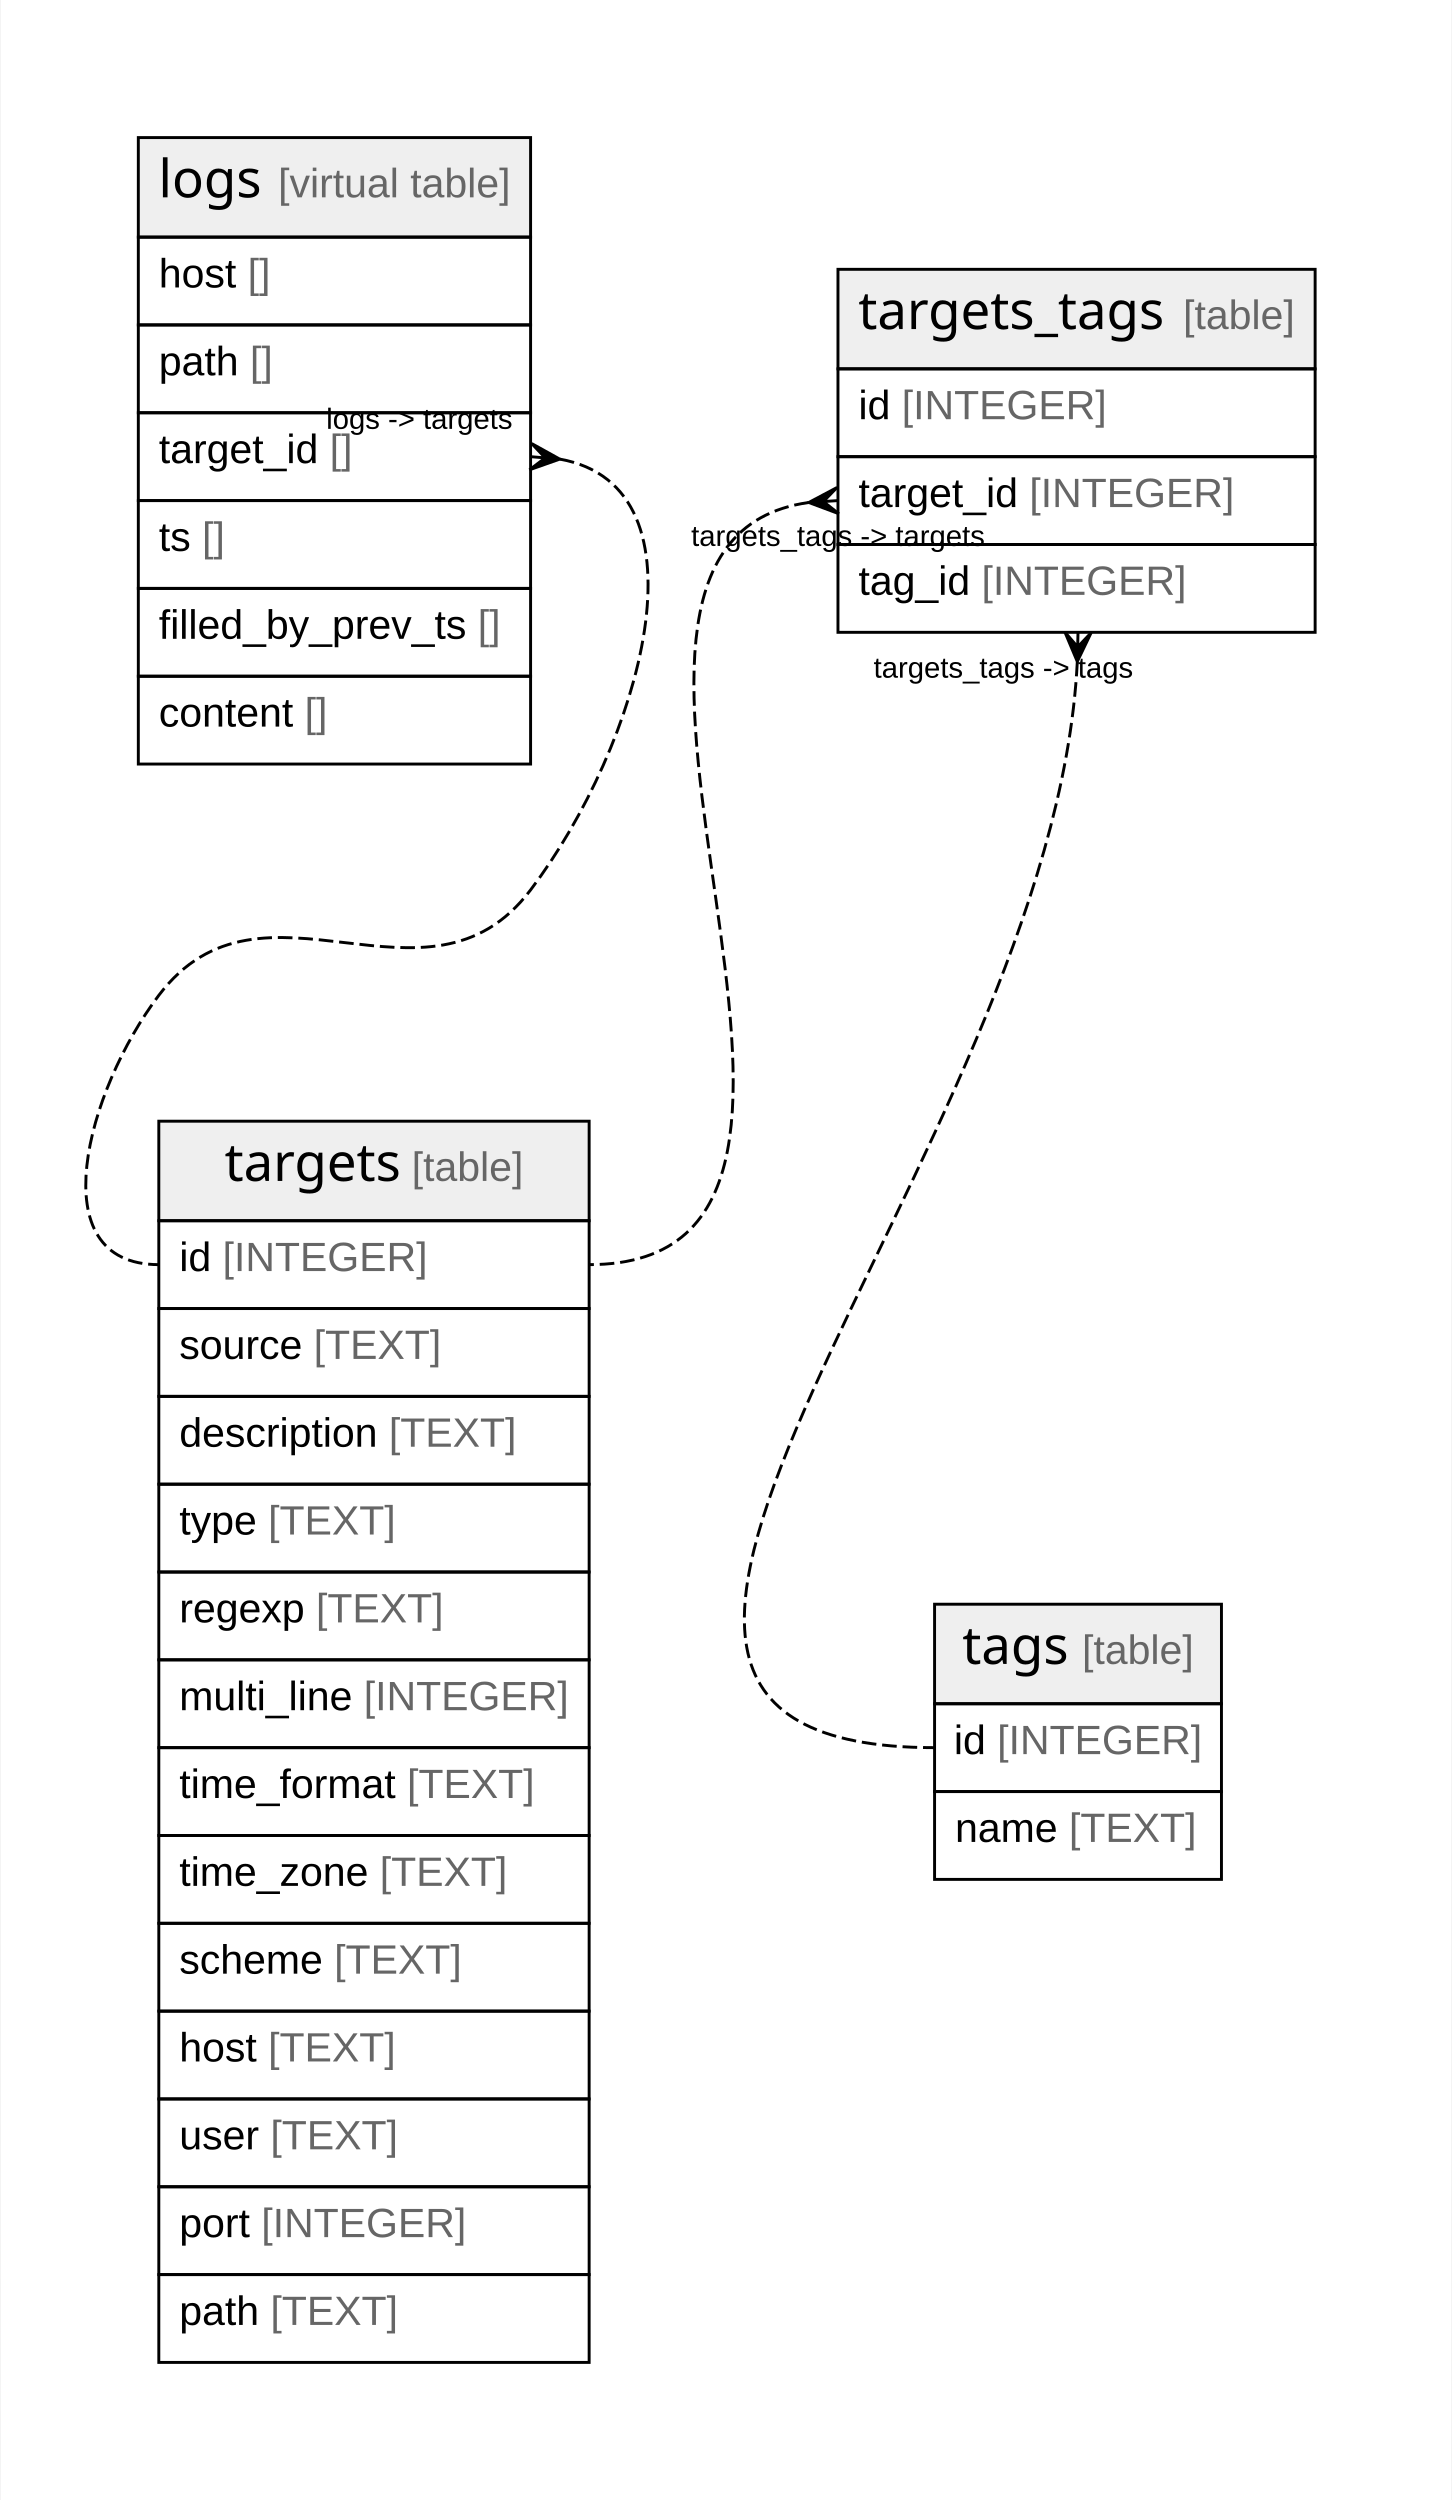
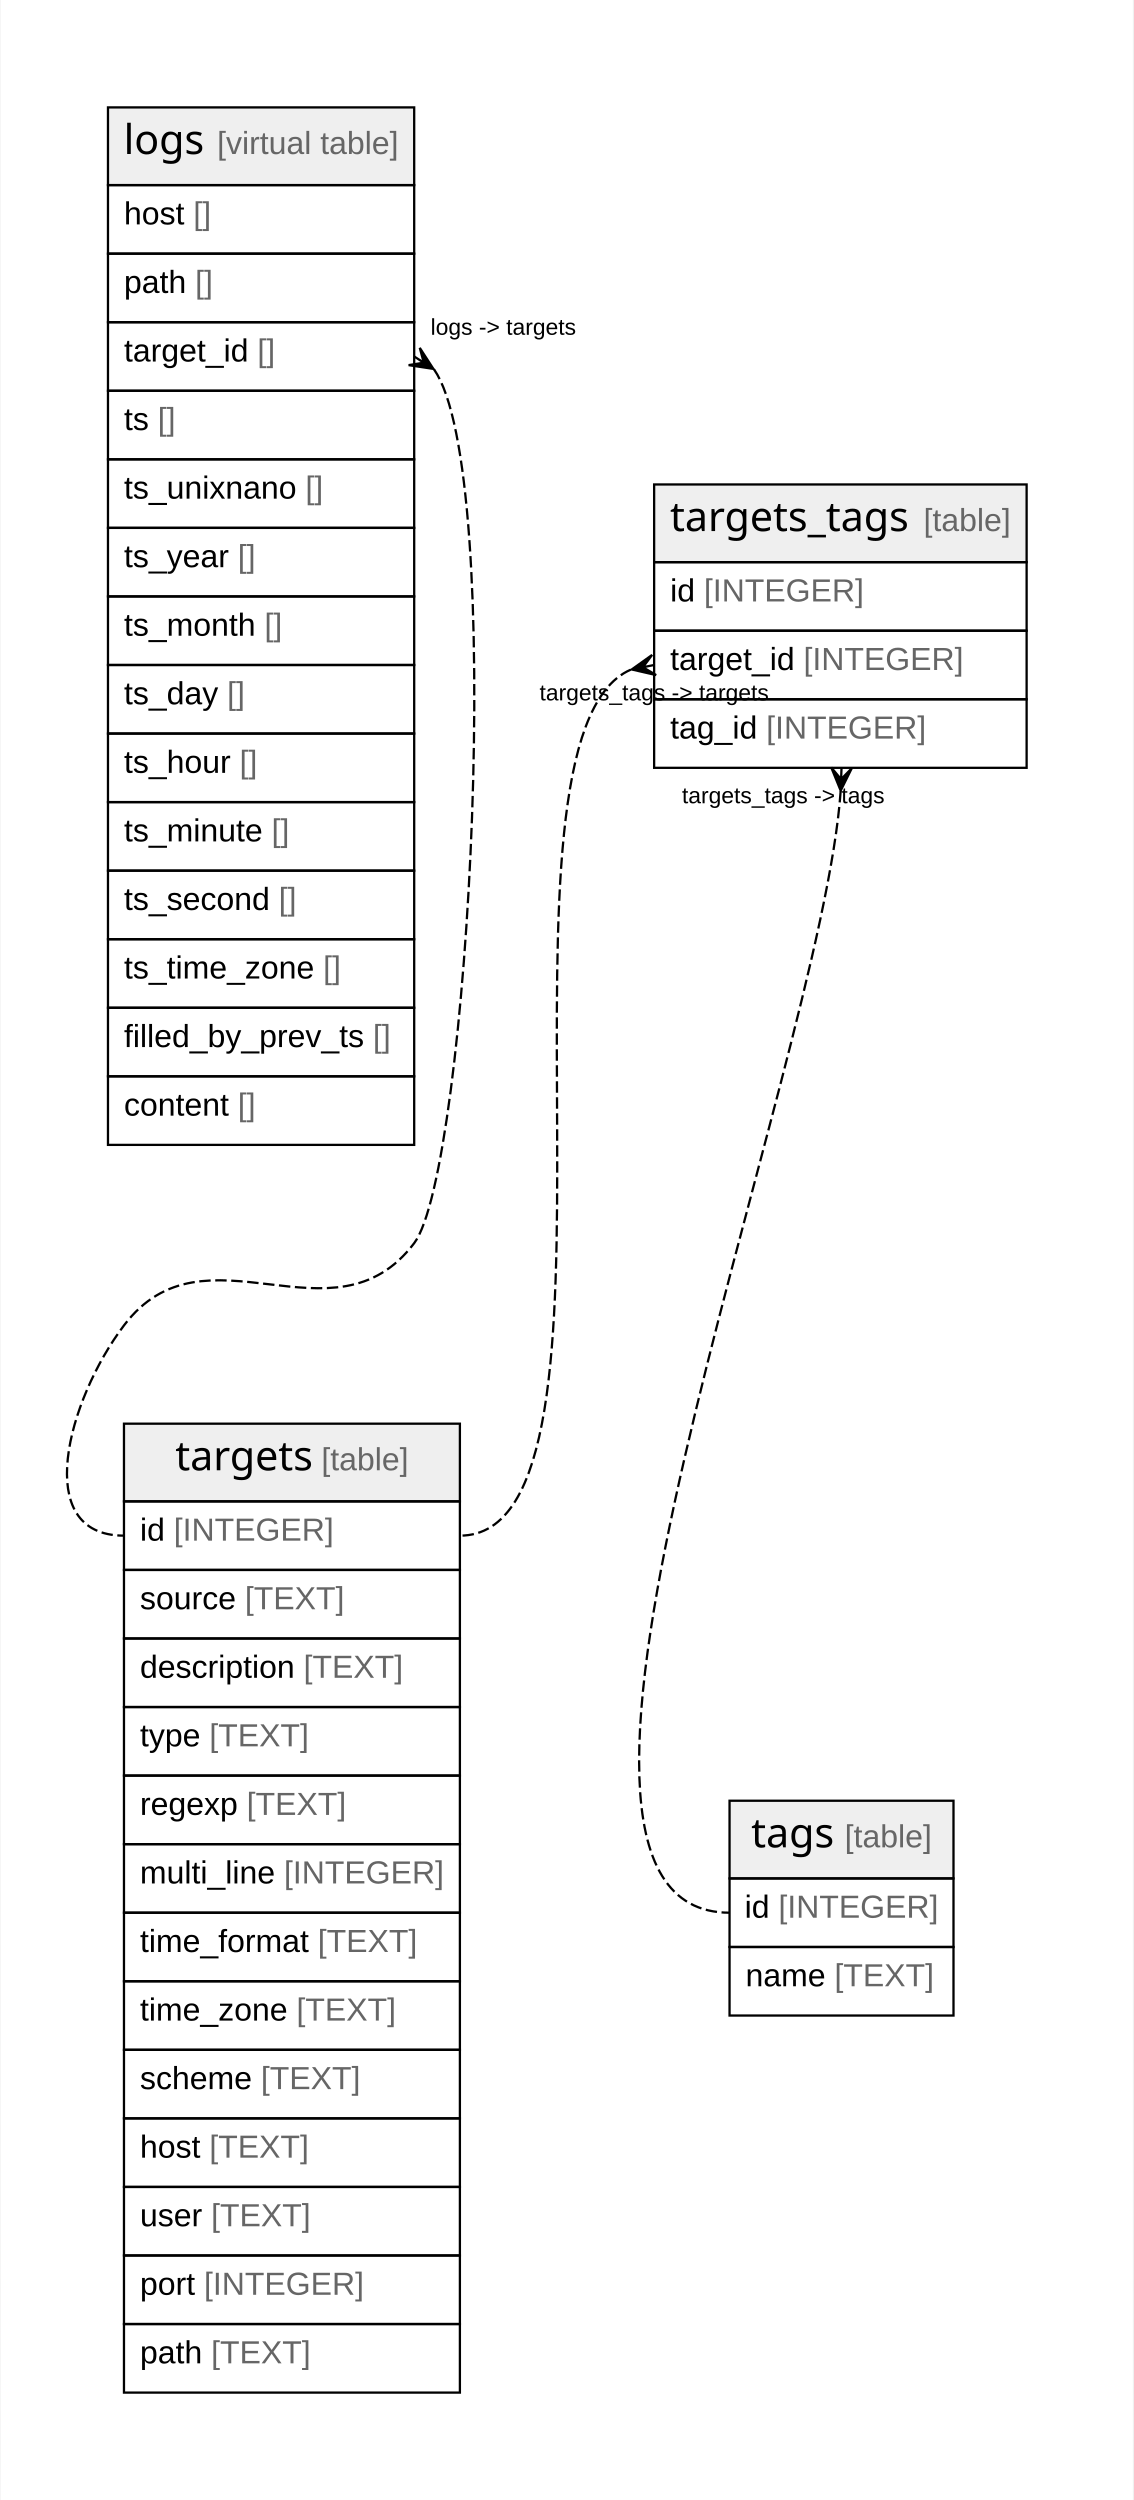
- <svg xmlns="http://www.w3.org/2000/svg" width="496pt" height="854pt" viewBox="0.00 0.00 495.50 854.00">
-   <g id="graph0" class="graph" transform="scale(1 1) rotate(0) translate(4 850)">
-     <polygon fill="#ffffff" stroke="transparent" points="-4,4 -4,-850 491.5,-850 491.5,4 -4,4" />
+ <svg xmlns="http://www.w3.org/2000/svg" width="496pt" height="1094pt" viewBox="0.00 0.00 495.50 1094.00">
+   <g id="graph0" class="graph" transform="scale(1 1) rotate(0) translate(4 1090)">
+     <polygon fill="#ffffff" stroke="transparent" points="-4,4 -4,-1090 491.5,-1090 491.5,4 -4,4" />
    <g id="node1" class="node">
      <polygon fill="#efefef" stroke="transparent" points="50,-433 50,-467 197,-467 197,-433 50,-433" />
      <polygon fill="none" stroke="#000000" points="50,-433 50,-467 197,-467 197,-433 50,-433" />
      <text text-anchor="start" x="72.476" y="-446.6" font-family="Arial Bold" font-size="18.00" fill="#000000">targets</text>
      <text text-anchor="start" x="132.497" y="-446.6" font-family="Arial" font-size="14.00" fill="#000000"> </text>
      <text text-anchor="start" x="136.386" y="-446.6" font-family="Arial" font-size="14.00" fill="#666666">[table]</text>
      <polygon fill="none" stroke="#000000" points="50,-403 50,-433 197,-433 197,-403 50,-403" />
      <text text-anchor="start" x="57" y="-415.8" font-family="Arial" font-size="14.00" fill="#000000">id </text>
      <text text-anchor="start" x="71.786" y="-415.8" font-family="Arial" font-size="14.00" fill="#666666">[INTEGER]</text>
      <polygon fill="none" stroke="#000000" points="50,-373 50,-403 197,-403 197,-373 50,-373" />
      <text text-anchor="start" x="57" y="-385.8" font-family="Arial" font-size="14.00" fill="#000000">source </text>
      <text text-anchor="start" x="102.91" y="-385.8" font-family="Arial" font-size="14.00" fill="#666666">[TEXT]</text>
      <polygon fill="none" stroke="#000000" points="50,-343 50,-373 197,-373 197,-343 50,-343" />
      <text text-anchor="start" x="57" y="-355.8" font-family="Arial" font-size="14.00" fill="#000000">description </text>
      <text text-anchor="start" x="128.593" y="-355.8" font-family="Arial" font-size="14.00" fill="#666666">[TEXT]</text>
      <polygon fill="none" stroke="#000000" points="50,-313 50,-343 197,-343 197,-313 50,-313" />
      <text text-anchor="start" x="57" y="-325.8" font-family="Arial" font-size="14.00" fill="#000000">type </text>
      <text text-anchor="start" x="87.352" y="-325.8" font-family="Arial" font-size="14.00" fill="#666666">[TEXT]</text>
      <polygon fill="none" stroke="#000000" points="50,-283 50,-313 197,-313 197,-283 50,-283" />
      <text text-anchor="start" x="57" y="-295.8" font-family="Arial" font-size="14.00" fill="#000000">regexp </text>
      <text text-anchor="start" x="103.696" y="-295.8" font-family="Arial" font-size="14.00" fill="#666666">[TEXT]</text>
      <polygon fill="none" stroke="#000000" points="50,-253 50,-283 197,-283 197,-253 50,-253" />
      <text text-anchor="start" x="56.983" y="-265.8" font-family="Arial" font-size="14.00" fill="#000000">multi_line </text>
      <text text-anchor="start" x="120.01" y="-265.8" font-family="Arial" font-size="14.00" fill="#666666">[INTEGER]</text>
      <polygon fill="none" stroke="#000000" points="50,-223 50,-253 197,-253 197,-223 50,-223" />
      <text text-anchor="start" x="57" y="-235.8" font-family="Arial" font-size="14.00" fill="#000000">time_format </text>
      <text text-anchor="start" x="134.8" y="-235.8" font-family="Arial" font-size="14.00" fill="#666666">[TEXT]</text>
      <polygon fill="none" stroke="#000000" points="50,-193 50,-223 197,-223 197,-193 50,-193" />
      <text text-anchor="start" x="57" y="-205.8" font-family="Arial" font-size="14.00" fill="#000000">time_zone </text>
      <text text-anchor="start" x="125.482" y="-205.8" font-family="Arial" font-size="14.00" fill="#666666">[TEXT]</text>
      <polygon fill="none" stroke="#000000" points="50,-163 50,-193 197,-193 197,-163 50,-163" />
      <text text-anchor="start" x="57" y="-175.8" font-family="Arial" font-size="14.00" fill="#000000">scheme </text>
      <text text-anchor="start" x="109.91" y="-175.8" font-family="Arial" font-size="14.00" fill="#666666">[TEXT]</text>
      <polygon fill="none" stroke="#000000" points="50,-133 50,-163 197,-163 197,-133 50,-133" />
      <text text-anchor="start" x="57" y="-145.8" font-family="Arial" font-size="14.00" fill="#000000">host </text>
      <text text-anchor="start" x="87.352" y="-145.8" font-family="Arial" font-size="14.00" fill="#666666">[TEXT]</text>
      <polygon fill="none" stroke="#000000" points="50,-103 50,-133 197,-133 197,-103 50,-103" />
      <text text-anchor="start" x="57" y="-115.8" font-family="Arial" font-size="14.00" fill="#000000">user </text>
      <text text-anchor="start" x="88.124" y="-115.8" font-family="Arial" font-size="14.00" fill="#666666">[TEXT]</text>
      <polygon fill="none" stroke="#000000" points="50,-73 50,-103 197,-103 197,-73 50,-73" />
      <text text-anchor="start" x="57" y="-85.8" font-family="Arial" font-size="14.00" fill="#000000">port </text>
      <text text-anchor="start" x="85.014" y="-85.8" font-family="Arial" font-size="14.00" fill="#666666">[INTEGER]</text>
      <polygon fill="none" stroke="#000000" points="50,-43 50,-73 197,-73 197,-43 50,-43" />
      <text text-anchor="start" x="57" y="-55.8" font-family="Arial" font-size="14.00" fill="#000000">path </text>
      <text text-anchor="start" x="88.138" y="-55.8" font-family="Arial" font-size="14.00" fill="#666666">[TEXT]</text>
    </g>
    <g id="node2" class="node">
      <polygon fill="#efefef" stroke="transparent" points="315,-268 315,-302 413,-302 413,-268 315,-268" />
      <polygon fill="none" stroke="#000000" points="315,-268 315,-302 413,-302 413,-268 315,-268" />
      <text text-anchor="start" x="324.481" y="-281.6" font-family="Arial Bold" font-size="18.00" fill="#000000">tags</text>
      <text text-anchor="start" x="361.492" y="-281.6" font-family="Arial" font-size="14.00" fill="#000000"> </text>
      <text text-anchor="start" x="365.381" y="-281.6" font-family="Arial" font-size="14.00" fill="#666666">[table]</text>
      <polygon fill="none" stroke="#000000" points="315,-238 315,-268 413,-268 413,-238 315,-238" />
      <text text-anchor="start" x="321.603" y="-250.8" font-family="Arial" font-size="14.00" fill="#000000">id </text>
      <text text-anchor="start" x="336.39" y="-250.8" font-family="Arial" font-size="14.00" fill="#666666">[INTEGER]</text>
      <polygon fill="none" stroke="#000000" points="315,-208 315,-238 413,-238 413,-208 315,-208" />
      <text text-anchor="start" x="322" y="-220.8" font-family="Arial" font-size="14.00" fill="#000000">name </text>
      <text text-anchor="start" x="360.91" y="-220.8" font-family="Arial" font-size="14.00" fill="#666666">[TEXT]</text>
    </g>
    <g id="node3" class="node">
-       <polygon fill="#efefef" stroke="transparent" points="282,-724 282,-758 445,-758 445,-724 282,-724" />
-       <polygon fill="none" stroke="#000000" points="282,-724 282,-758 445,-758 445,-724 282,-724" />
-       <text text-anchor="start" x="288.965" y="-737.6" font-family="Arial Bold" font-size="18.00" fill="#000000">targets_tags</text>
-       <text text-anchor="start" x="396.007" y="-737.6" font-family="Arial" font-size="14.00" fill="#000000"> </text>
-       <text text-anchor="start" x="399.897" y="-737.6" font-family="Arial" font-size="14.00" fill="#666666">[table]</text>
-       <polygon fill="none" stroke="#000000" points="282,-694 282,-724 445,-724 445,-694 282,-694" />
-       <text text-anchor="start" x="289" y="-706.8" font-family="Arial" font-size="14.00" fill="#000000">id </text>
-       <text text-anchor="start" x="303.786" y="-706.8" font-family="Arial" font-size="14.00" fill="#666666">[INTEGER]</text>
-       <polygon fill="none" stroke="#000000" points="282,-664 282,-694 445,-694 445,-664 282,-664" />
-       <text text-anchor="start" x="289" y="-676.8" font-family="Arial" font-size="14.00" fill="#000000">target_id </text>
-       <text text-anchor="start" x="347.372" y="-676.8" font-family="Arial" font-size="14.00" fill="#666666">[INTEGER]</text>
-       <polygon fill="none" stroke="#000000" points="282,-634 282,-664 445,-664 445,-634 282,-634" />
-       <text text-anchor="start" x="289" y="-646.8" font-family="Arial" font-size="14.00" fill="#000000">tag_id </text>
-       <text text-anchor="start" x="331.034" y="-646.8" font-family="Arial" font-size="14.00" fill="#666666">[INTEGER]</text>
+       <polygon fill="#efefef" stroke="transparent" points="282,-844 282,-878 445,-878 445,-844 282,-844" />
+       <polygon fill="none" stroke="#000000" points="282,-844 282,-878 445,-878 445,-844 282,-844" />
+       <text text-anchor="start" x="288.965" y="-857.6" font-family="Arial Bold" font-size="18.00" fill="#000000">targets_tags</text>
+       <text text-anchor="start" x="396.007" y="-857.6" font-family="Arial" font-size="14.00" fill="#000000"> </text>
+       <text text-anchor="start" x="399.897" y="-857.6" font-family="Arial" font-size="14.00" fill="#666666">[table]</text>
+       <polygon fill="none" stroke="#000000" points="282,-814 282,-844 445,-844 445,-814 282,-814" />
+       <text text-anchor="start" x="289" y="-826.8" font-family="Arial" font-size="14.00" fill="#000000">id </text>
+       <text text-anchor="start" x="303.786" y="-826.8" font-family="Arial" font-size="14.00" fill="#666666">[INTEGER]</text>
+       <polygon fill="none" stroke="#000000" points="282,-784 282,-814 445,-814 445,-784 282,-784" />
+       <text text-anchor="start" x="289" y="-796.8" font-family="Arial" font-size="14.00" fill="#000000">target_id </text>
+       <text text-anchor="start" x="347.372" y="-796.8" font-family="Arial" font-size="14.00" fill="#666666">[INTEGER]</text>
+       <polygon fill="none" stroke="#000000" points="282,-754 282,-784 445,-784 445,-754 282,-754" />
+       <text text-anchor="start" x="289" y="-766.8" font-family="Arial" font-size="14.00" fill="#000000">tag_id </text>
+       <text text-anchor="start" x="331.034" y="-766.8" font-family="Arial" font-size="14.00" fill="#666666">[INTEGER]</text>
    </g>
    <g id="edge2" class="edge">
-       <path fill="none" stroke="#000000" stroke-dasharray="5,2" d="M271.987,-678.341C169.078,-663.931 315.422,-418 197,-418" />
-       <polygon fill="#000000" stroke="#000000" points="272.022,-678.343 281.704,-683.49 277.011,-678.672 282,-679 282,-679 282,-679 277.011,-678.672 282.296,-674.51 272.022,-678.343 272.022,-678.343" />
-       <text text-anchor="start" x="231.834" y="-663.5" font-family="Arial" font-size="10.00" fill="#000000">targets_tags -&gt; targets</text>
+       <path fill="none" stroke="#000000" stroke-dasharray="5,2" d="M271.76,-796.95C202.534,-766.961 280.021,-418 197,-418" />
+       <polygon fill="#000000" stroke="#000000" points="272.195,-797.037 281.117,-803.412 277.097,-798.019 282,-799 282,-799 282,-799 277.097,-798.019 282.883,-794.588 272.195,-797.037 272.195,-797.037" />
+       <text text-anchor="start" x="231.834" y="-783.5" font-family="Arial" font-size="10.00" fill="#000000">targets_tags -&gt; targets</text>
    </g>
    <g id="edge3" class="edge">
-       <path fill="none" stroke="#000000" stroke-dasharray="5,2" d="M363.753,-623.953C355.566,-455.139 147.607,-253 315,-253" />
-       <polygon fill="#000000" stroke="#000000" points="363.754,-624.003 359.501,-634.111 363.877,-629.001 364,-634 364,-634 364,-634 363.877,-629.001 368.499,-633.889 363.754,-624.003 363.754,-624.003" />
-       <text text-anchor="start" x="294.169" y="-618.5" font-family="Arial" font-size="10.00" fill="#000000">targets_tags -&gt; tags</text>
+       <path fill="none" stroke="#000000" stroke-dasharray="5,2" d="M363.623,-743.844C355.107,-620.407 206.304,-253 315,-253" />
+       <polygon fill="#000000" stroke="#000000" points="363.629,-744.007 359.503,-754.167 363.814,-749.003 364,-754 364,-754 364,-754 363.814,-749.003 368.497,-753.833 363.629,-744.007 363.629,-744.007" />
+       <text text-anchor="start" x="294.169" y="-738.5" font-family="Arial" font-size="10.00" fill="#000000">targets_tags -&gt; tags</text>
    </g>
    <g id="node4" class="node">
-       <polygon fill="#efefef" stroke="transparent" points="43,-769 43,-803 177,-803 177,-769 43,-769" />
-       <polygon fill="none" stroke="#000000" points="43,-769 43,-803 177,-803 177,-769 43,-769" />
-       <text text-anchor="start" x="49.868" y="-782.6" font-family="Arial Bold" font-size="18.00" fill="#000000">logs</text>
-       <text text-anchor="start" x="86.87" y="-782.6" font-family="Arial" font-size="14.00" fill="#000000"> </text>
-       <text text-anchor="start" x="90.76" y="-782.6" font-family="Arial" font-size="14.00" fill="#666666">[virtual table]</text>
+       <polygon fill="#efefef" stroke="transparent" points="43,-1009 43,-1043 177,-1043 177,-1009 43,-1009" />
+       <polygon fill="none" stroke="#000000" points="43,-1009 43,-1043 177,-1043 177,-1009 43,-1009" />
+       <text text-anchor="start" x="49.868" y="-1022.6" font-family="Arial Bold" font-size="18.00" fill="#000000">logs</text>
+       <text text-anchor="start" x="86.87" y="-1022.6" font-family="Arial" font-size="14.00" fill="#000000"> </text>
+       <text text-anchor="start" x="90.76" y="-1022.6" font-family="Arial" font-size="14.00" fill="#666666">[virtual table]</text>
+       <polygon fill="none" stroke="#000000" points="43,-979 43,-1009 177,-1009 177,-979 43,-979" />
+       <text text-anchor="start" x="50" y="-991.8" font-family="Arial" font-size="14.00" fill="#000000">host </text>
+       <text text-anchor="start" x="80.352" y="-991.8" font-family="Arial" font-size="14.00" fill="#666666">[]</text>
+       <polygon fill="none" stroke="#000000" points="43,-949 43,-979 177,-979 177,-949 43,-949" />
+       <text text-anchor="start" x="50" y="-961.8" font-family="Arial" font-size="14.00" fill="#000000">path </text>
+       <text text-anchor="start" x="81.138" y="-961.8" font-family="Arial" font-size="14.00" fill="#666666">[]</text>
+       <polygon fill="none" stroke="#000000" points="43,-919 43,-949 177,-949 177,-919 43,-919" />
+       <text text-anchor="start" x="50" y="-931.8" font-family="Arial" font-size="14.00" fill="#000000">target_id </text>
+       <text text-anchor="start" x="108.372" y="-931.8" font-family="Arial" font-size="14.00" fill="#666666">[]</text>
+       <polygon fill="none" stroke="#000000" points="43,-889 43,-919 177,-919 177,-889 43,-889" />
+       <text text-anchor="start" x="50" y="-901.8" font-family="Arial" font-size="14.00" fill="#000000">ts </text>
+       <text text-anchor="start" x="64.779" y="-901.8" font-family="Arial" font-size="14.00" fill="#666666">[]</text>
+       <polygon fill="none" stroke="#000000" points="43,-859 43,-889 177,-889 177,-859 43,-859" />
+       <text text-anchor="start" x="50" y="-871.8" font-family="Arial" font-size="14.00" fill="#000000">ts_unixnano </text>
+       <text text-anchor="start" x="129.393" y="-871.8" font-family="Arial" font-size="14.00" fill="#666666">[]</text>
+       <polygon fill="none" stroke="#000000" points="43,-829 43,-859 177,-859 177,-829 43,-829" />
+       <text text-anchor="start" x="50" y="-841.8" font-family="Arial" font-size="14.00" fill="#000000">ts_year </text>
+       <text text-anchor="start" x="99.8" y="-841.8" font-family="Arial" font-size="14.00" fill="#666666">[]</text>
+       <polygon fill="none" stroke="#000000" points="43,-799 43,-829 177,-829 177,-799 43,-799" />
+       <text text-anchor="start" x="50" y="-811.8" font-family="Arial" font-size="14.00" fill="#000000">ts_month </text>
+       <text text-anchor="start" x="111.476" y="-811.8" font-family="Arial" font-size="14.00" fill="#666666">[]</text>
+       <polygon fill="none" stroke="#000000" points="43,-769 43,-799 177,-799 177,-769 43,-769" />
+       <text text-anchor="start" x="50" y="-781.8" font-family="Arial" font-size="14.00" fill="#000000">ts_day </text>
+       <text text-anchor="start" x="95.138" y="-781.8" font-family="Arial" font-size="14.00" fill="#666666">[]</text>
      <polygon fill="none" stroke="#000000" points="43,-739 43,-769 177,-769 177,-739 43,-739" />
-       <text text-anchor="start" x="50" y="-751.8" font-family="Arial" font-size="14.00" fill="#000000">host </text>
-       <text text-anchor="start" x="80.352" y="-751.8" font-family="Arial" font-size="14.00" fill="#666666">[]</text>
+       <text text-anchor="start" x="50" y="-751.8" font-family="Arial" font-size="14.00" fill="#000000">ts_hour </text>
+       <text text-anchor="start" x="100.586" y="-751.8" font-family="Arial" font-size="14.00" fill="#666666">[]</text>
      <polygon fill="none" stroke="#000000" points="43,-709 43,-739 177,-739 177,-709 43,-709" />
-       <text text-anchor="start" x="50" y="-721.8" font-family="Arial" font-size="14.00" fill="#000000">path </text>
-       <text text-anchor="start" x="81.138" y="-721.8" font-family="Arial" font-size="14.00" fill="#666666">[]</text>
+       <text text-anchor="start" x="50" y="-721.8" font-family="Arial" font-size="14.00" fill="#000000">ts_minute </text>
+       <text text-anchor="start" x="114.586" y="-721.8" font-family="Arial" font-size="14.00" fill="#666666">[]</text>
      <polygon fill="none" stroke="#000000" points="43,-679 43,-709 177,-709 177,-679 43,-679" />
-       <text text-anchor="start" x="50" y="-691.8" font-family="Arial" font-size="14.00" fill="#000000">target_id </text>
-       <text text-anchor="start" x="108.372" y="-691.8" font-family="Arial" font-size="14.00" fill="#666666">[]</text>
+       <text text-anchor="start" x="50" y="-691.8" font-family="Arial" font-size="14.00" fill="#000000">ts_second </text>
+       <text text-anchor="start" x="117.71" y="-691.8" font-family="Arial" font-size="14.00" fill="#666666">[]</text>
      <polygon fill="none" stroke="#000000" points="43,-649 43,-679 177,-679 177,-649 43,-649" />
-       <text text-anchor="start" x="50" y="-661.8" font-family="Arial" font-size="14.00" fill="#000000">ts </text>
-       <text text-anchor="start" x="64.779" y="-661.8" font-family="Arial" font-size="14.00" fill="#666666">[]</text>
+       <text text-anchor="start" x="50" y="-661.8" font-family="Arial" font-size="14.00" fill="#000000">ts_time_zone </text>
+       <text text-anchor="start" x="137.158" y="-661.8" font-family="Arial" font-size="14.00" fill="#666666">[]</text>
      <polygon fill="none" stroke="#000000" points="43,-619 43,-649 177,-649 177,-619 43,-619" />
      <text text-anchor="start" x="50" y="-631.8" font-family="Arial" font-size="14.00" fill="#000000">filled_by_prev_ts </text>
      <text text-anchor="start" x="158.951" y="-631.8" font-family="Arial" font-size="14.00" fill="#666666">[]</text>
      <polygon fill="none" stroke="#000000" points="43,-589 43,-619 177,-619 177,-589 43,-589" />
      <text text-anchor="start" x="50" y="-601.8" font-family="Arial" font-size="14.00" fill="#000000">content </text>
      <text text-anchor="start" x="99.814" y="-601.8" font-family="Arial" font-size="14.00" fill="#666666">[]</text>
    </g>
    <g id="edge1" class="edge">
-       <path fill="none" stroke="#000000" stroke-dasharray="5,2" d="M186.98,-693.166C239.881,-683.68 214.496,-595.603 177,-546 141.621,-499.199 85.379,-556.801 50,-510 25.343,-477.382 9.111,-418 50,-418" />
-       <polygon fill="#000000" stroke="#000000" points="186.965,-693.167 176.625,-689.516 181.983,-693.583 177,-694 177,-694 177,-694 181.983,-693.583 177.375,-698.484 186.965,-693.167 186.965,-693.167" />
-       <text text-anchor="start" x="107.179" y="-703.5" font-family="Arial" font-size="10.00" fill="#000000">logs -&gt; targets</text>
+       <path fill="none" stroke="#000000" stroke-dasharray="5,2" d="M185.625,-928.432C217.522,-883.269 201.068,-577.838 177,-546 141.621,-499.199 85.379,-556.801 50,-510 25.343,-477.382 9.111,-418 50,-418" />
+       <polygon fill="#000000" stroke="#000000" points="185.401,-928.576 174.559,-930.22 181.201,-931.288 177,-934 177,-934 177,-934 181.201,-931.288 179.441,-937.78 185.401,-928.576 185.401,-928.576" />
+       <text text-anchor="start" x="184.179" y="-943.5" font-family="Arial" font-size="10.00" fill="#000000">logs -&gt; targets</text>
    </g>
  </g>
</svg>
